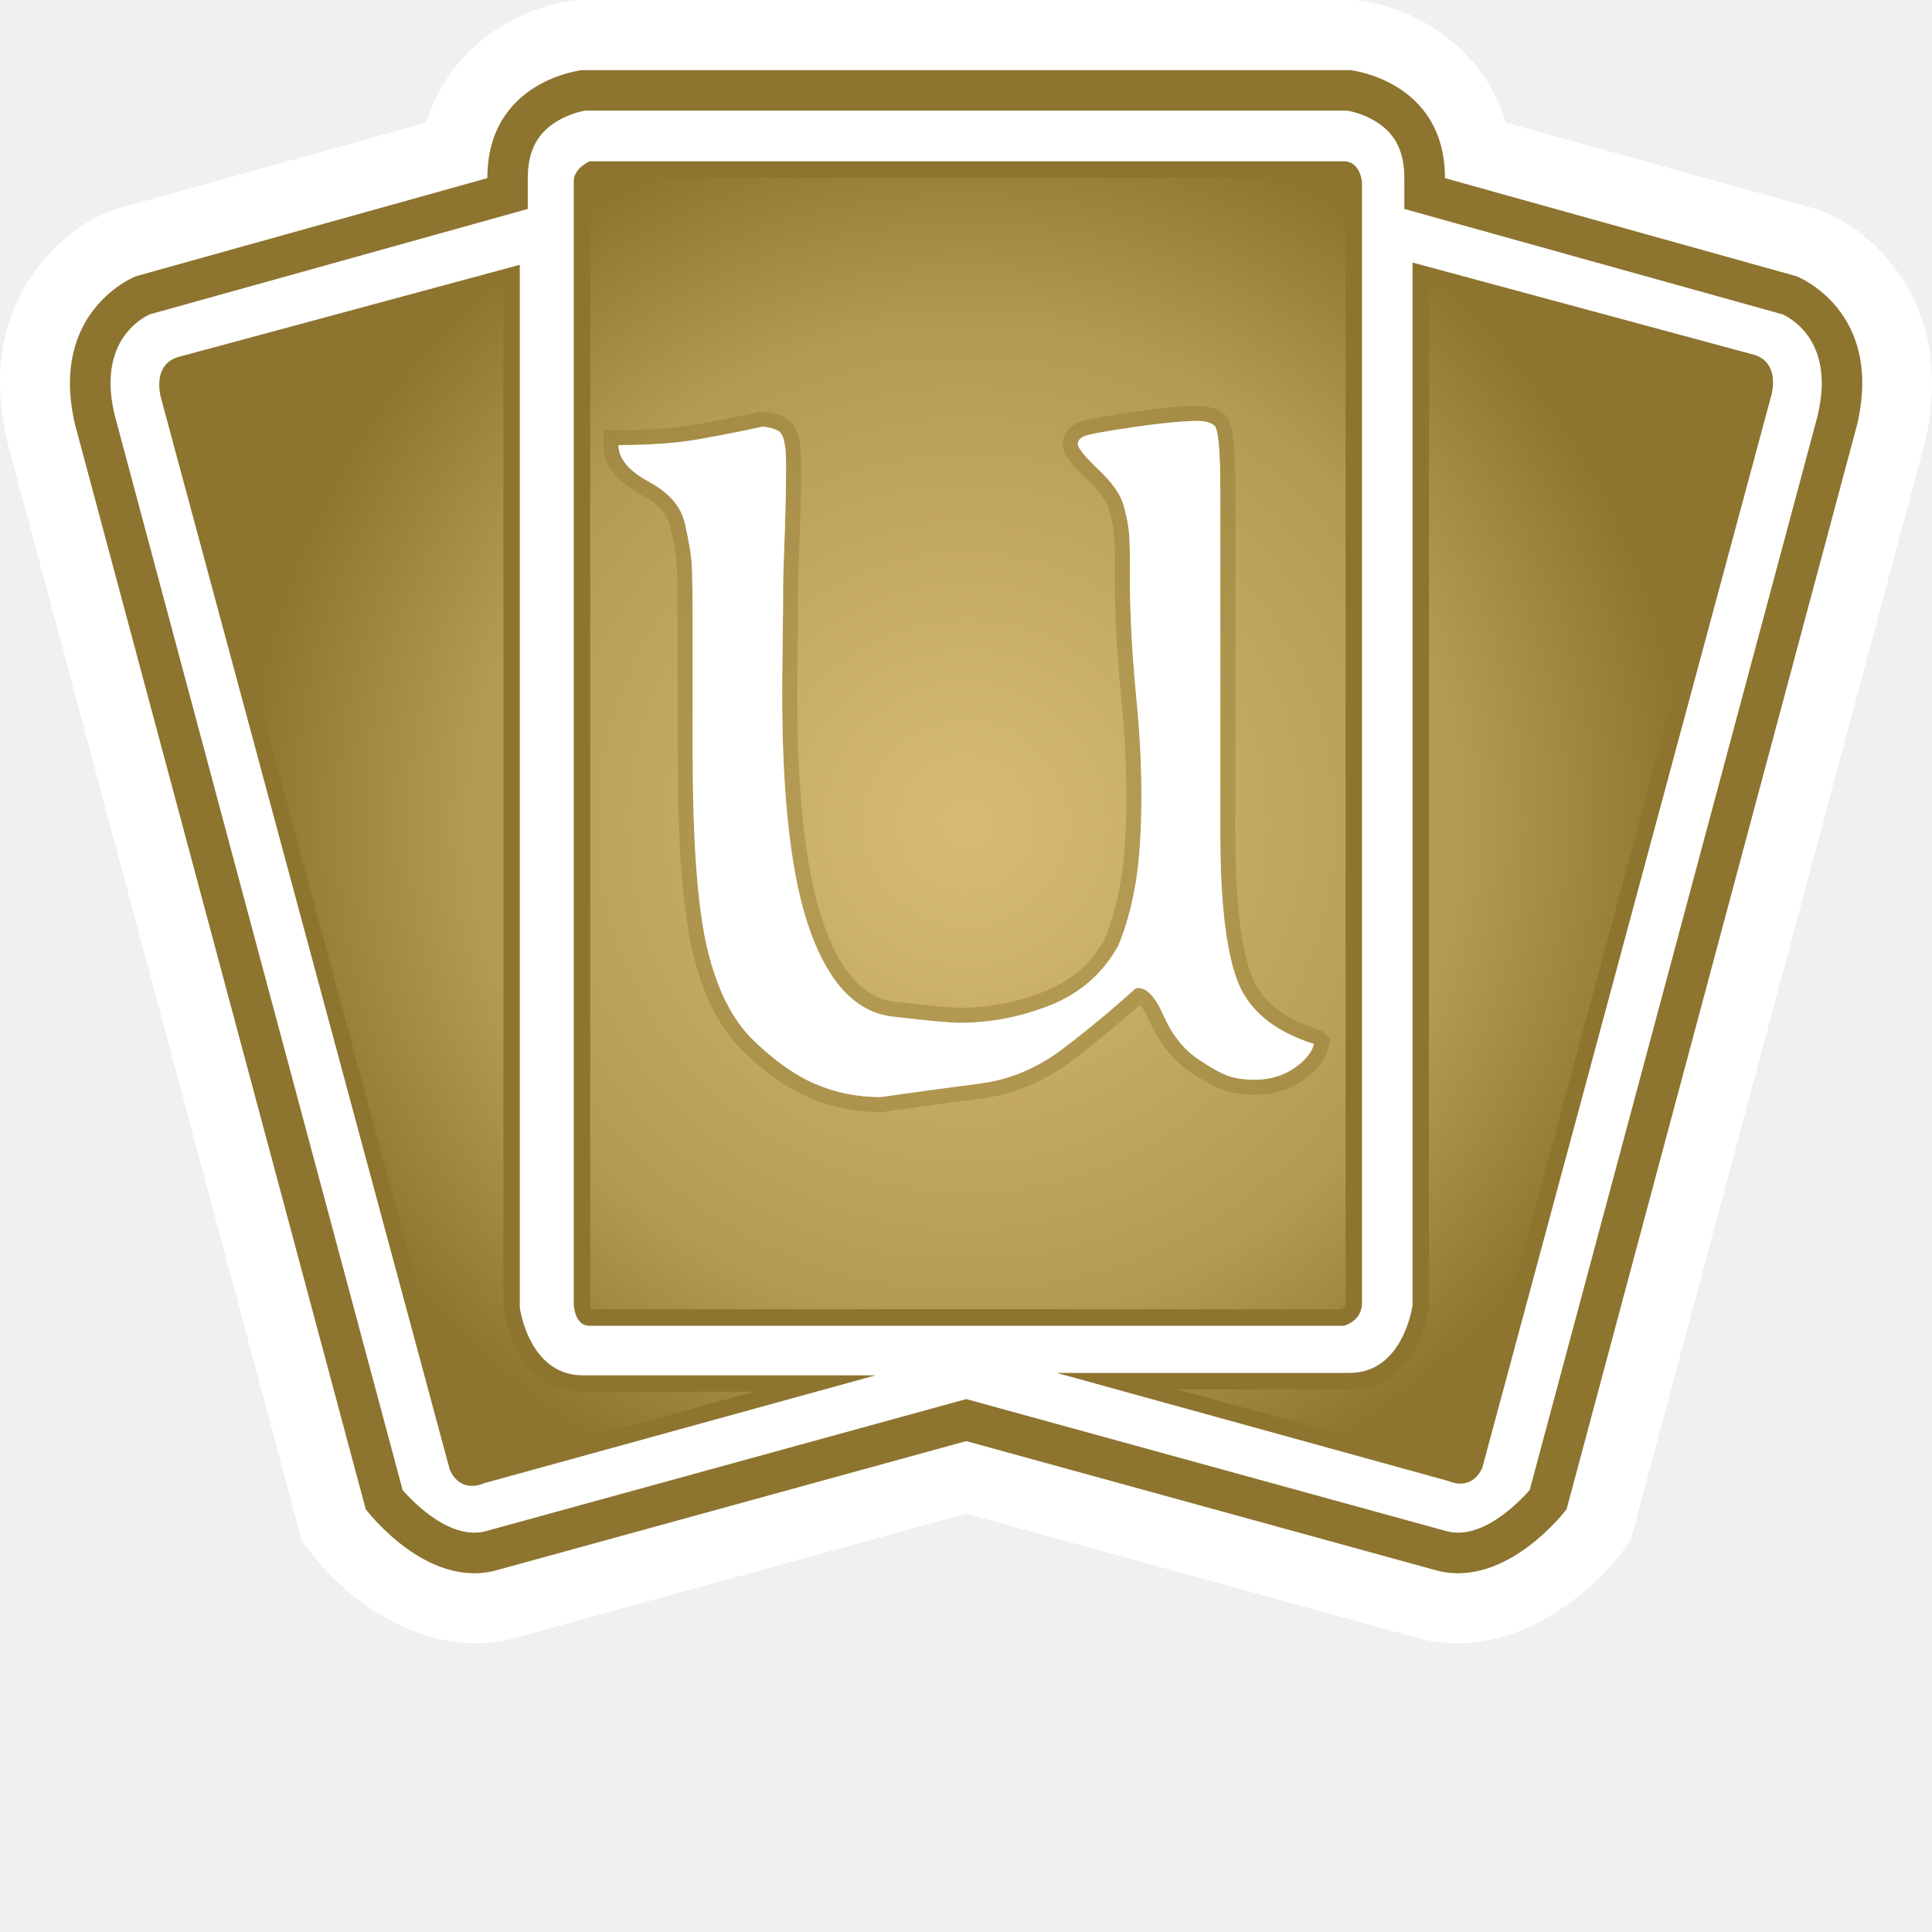
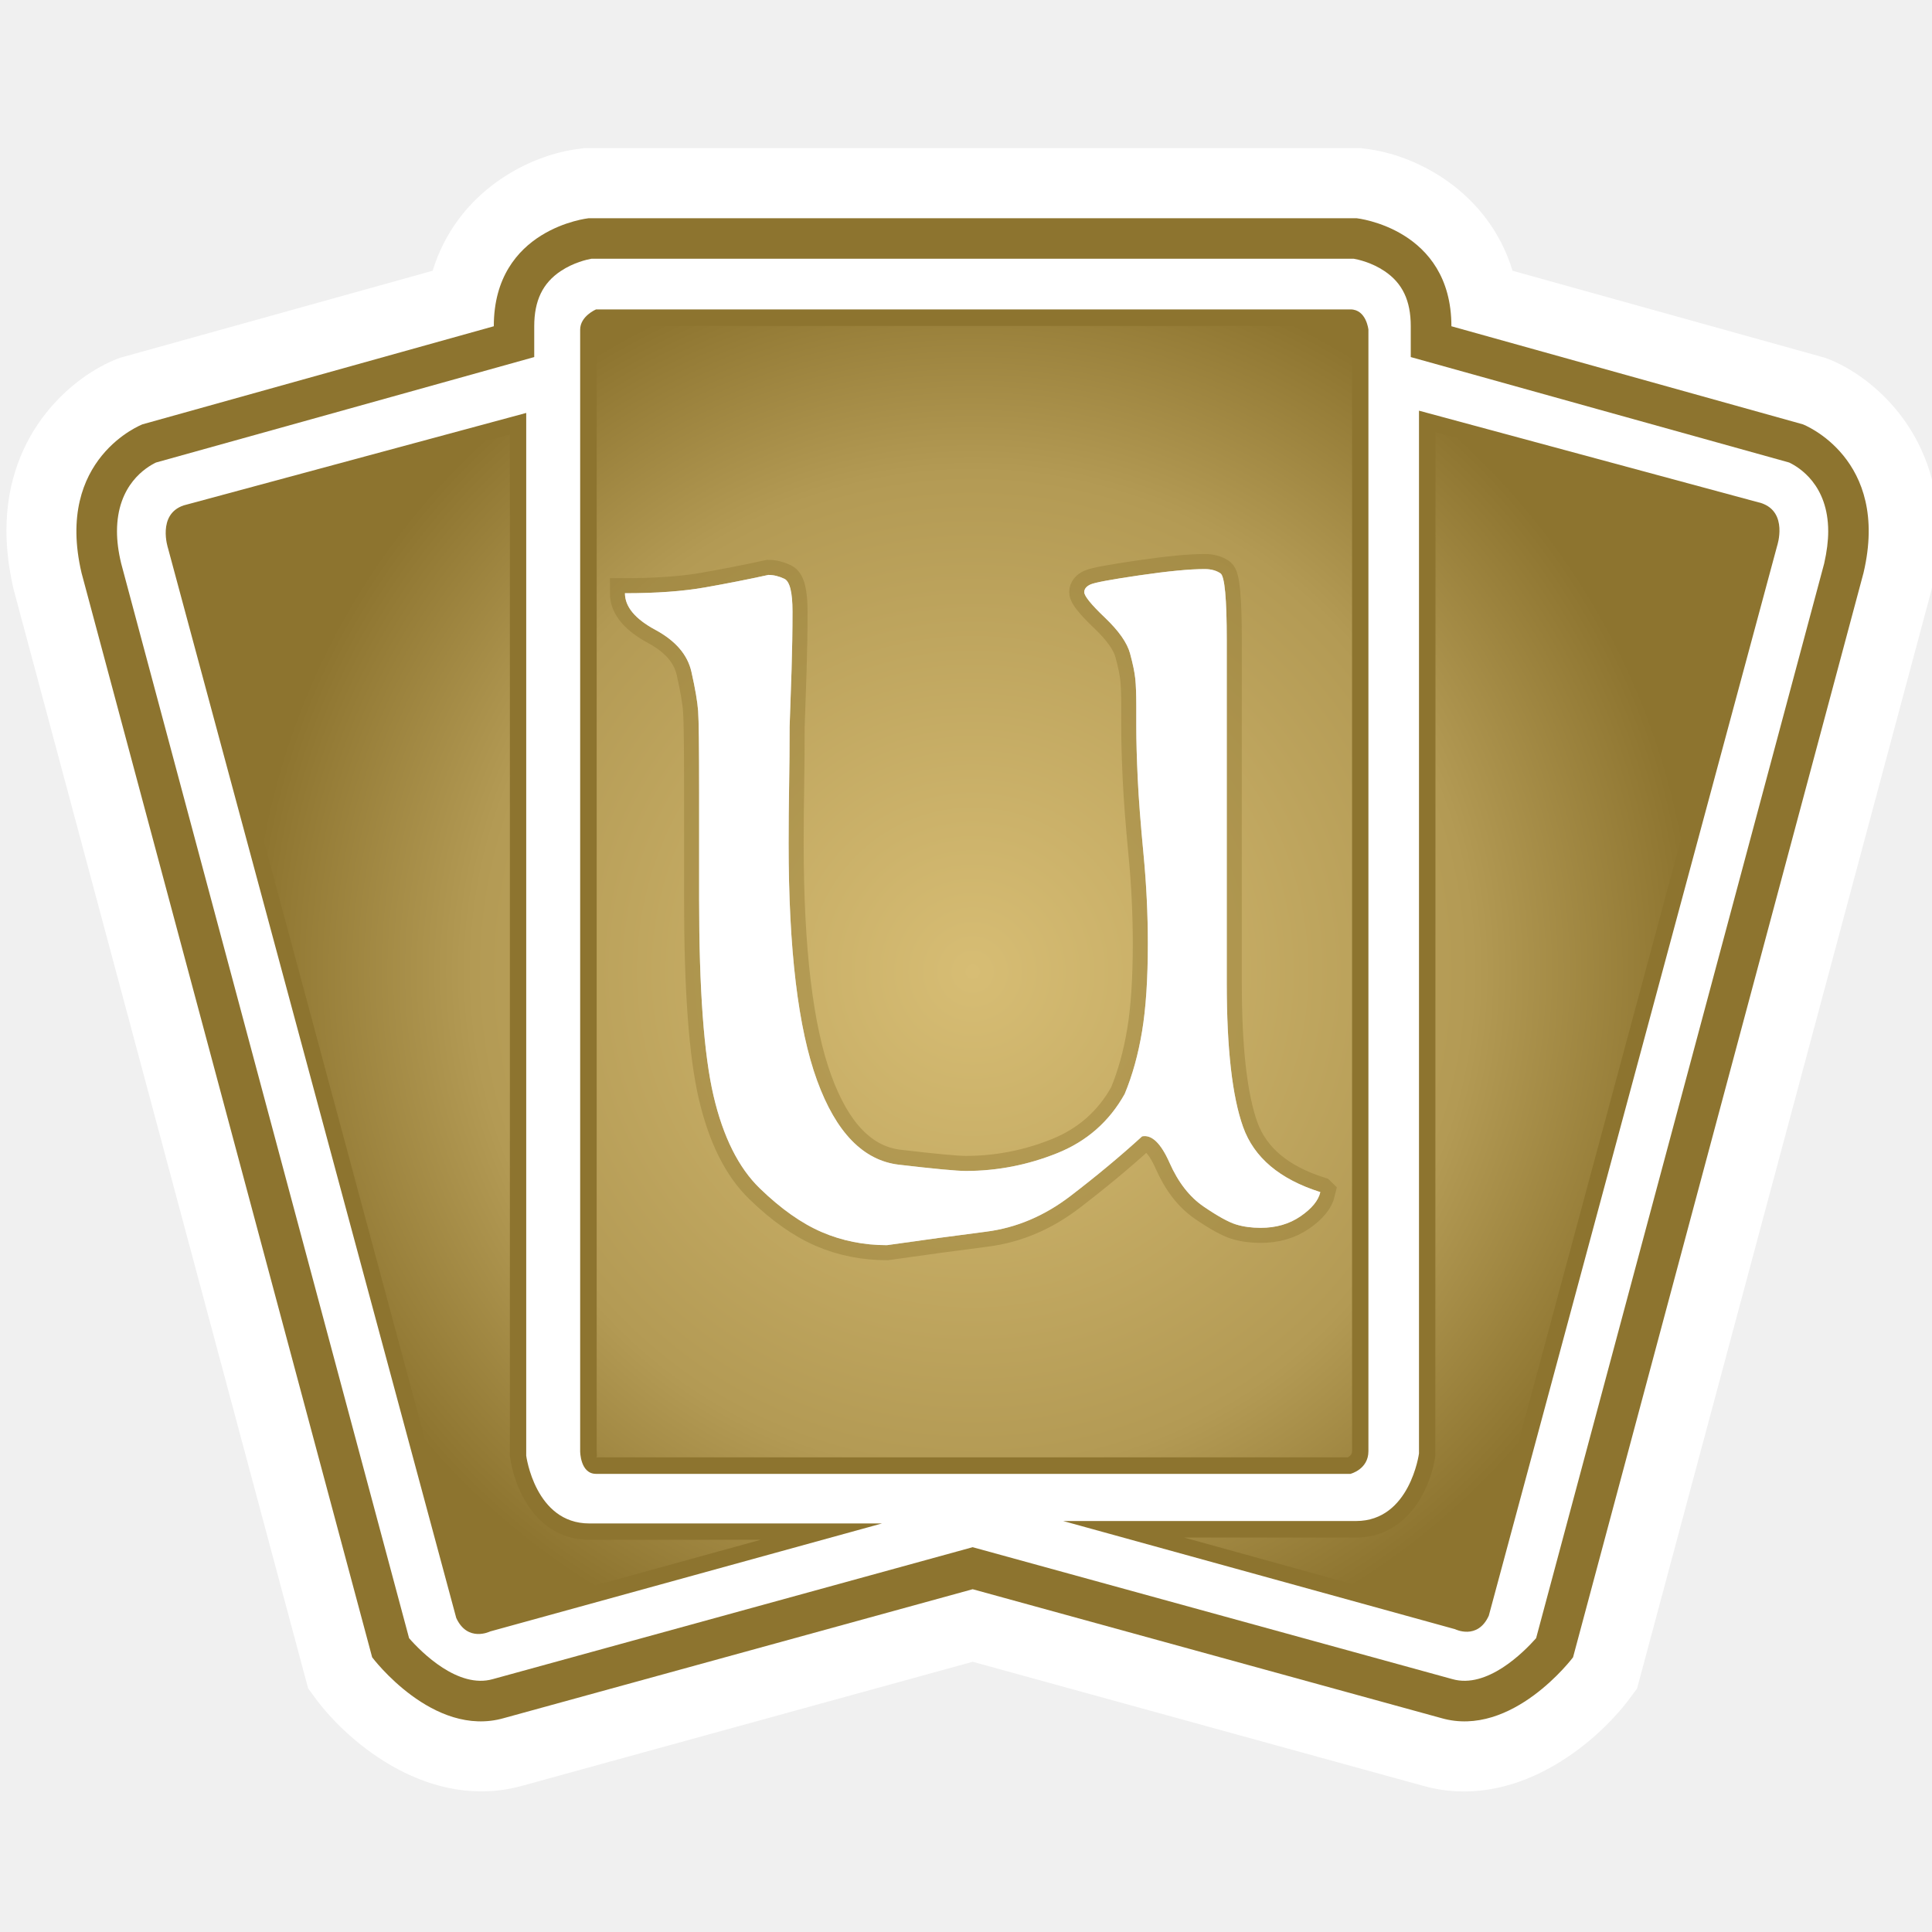
<svg xmlns="http://www.w3.org/2000/svg" xmlns:xlink="http://www.w3.org/1999/xlink" version="1.1" width="600" height="600" id="svg6077">
  <defs id="defs6079">
    <radialGradient cx="0" cy="0" r="1" fx="0" fy="0" id="radialGradient856" gradientUnits="userSpaceOnUse" gradientTransform="matrix(17.57127,0,0,-17.57127,747.3633,483.6758)" spreadMethod="pad">
      <stop id="stop858" style="stop-color:#d7bd74;stop-opacity:1" offset="0" />
      <stop id="stop860" style="stop-color:#b39a54;stop-opacity:1" offset="0.691" />
      <stop id="stop862" style="stop-color:#8d742f;stop-opacity:1" offset="1" />
    </radialGradient>
    <radialGradient cx="0" cy="0" r="1" fx="0" fy="0" id="radialGradient3009" xlink:href="#radialGradient856" gradientUnits="userSpaceOnUse" gradientTransform="matrix(17.57127,0,0,-17.57127,747.3633,483.6758)" spreadMethod="pad" />
  </defs>
-   <path d="m 419.389,0 -239.824,0 -1.148,0.153 c -16.152,1.748 -38.569,13.409 -46.046,37.931 L 35.38,65.095 34.436,65.439 C 21.23,70.529 0,87.575 0,118.77 c 0,5.576 0.689,11.61 2.194,18.143 l 91.505,341.446 2.488,3.381 c 10.309,13.805 35.533,34.933 64.291,26.768 0,0 128.926,-35.482 139.592,-38.429 10.615,2.947 139.745,38.48 139.745,38.48 28.567,8.114 53.727,-13.014 64.099,-26.819 l 2.488,-3.343 91.352,-340.834 C 599.298,130.877 600,124.651 600,118.974 600,87.524 578.821,70.529 565.667,65.439 l -0.956,-0.344 c 0,0 -76.59,-21.332 -96.978,-27.01 C 460.255,13.562 437.826,1.901 421.686,0.153 L 420.538,0 419.389,0 z" id="path846" style="fill:#ffffff;fill-opacity:1;fill-rule:nonzero;stroke:none" />
-   <path d="m 180.764,21.779 c 0,0 -29.409,3.139 -29.409,33.542 L 42.257,85.776 c 0,0 -27.303,10.462 -18.934,46.148 L 113.577,468.688 c 0,0 18.896,25.211 40.917,18.883 l 145.576,-40.024 145.538,40.024 c 22.021,6.328 40.917,-18.883 40.917,-18.883 l 90.204,-336.764 c 8.421,-35.686 -18.845,-46.148 -18.845,-46.148 L 448.746,55.321 c 0,-30.404 -29.409,-33.542 -29.409,-33.542 l -238.574,0 z" id="path848" style="fill:#8d742f;fill-opacity:1;fill-rule:nonzero;stroke:none" />
-   <path d="m 181.708,34.346 c -1.391,0.243 -5.588,1.187 -9.569,3.84 -5.588,3.726 -8.229,9.161 -8.229,17.135 l 0,9.569 c 0,0 -115.772,32.305 -117.469,32.751 -2.986,1.442 -12.108,6.877 -12.108,21.371 0,2.947 0.395,6.239 1.301,9.977 0.141,0.6 87.958,328.484 89.412,333.766 3.828,4.389 15.247,15.795 26.015,12.708 l 149.008,-40.968 148.97,40.968 c 10.768,3.088 22.123,-8.319 26.015,-12.708 1.442,-5.282 89.31,-333.166 89.463,-333.766 0.842,-3.738 1.25,-7.03 1.25,-9.977 0,-14.494 -9.122,-19.929 -12.121,-21.371 C 551.951,97.196 436.128,64.89 436.128,64.89 l 0,-9.569 c 0,-7.974 -2.59,-13.409 -8.166,-17.135 -3.942,-2.654 -8.178,-3.598 -9.569,-3.84 l -236.685,0 z" id="path850" style="fill:#ffffff;fill-opacity:1;fill-rule:nonzero;stroke:none" />
-   <path d="m 438.68,81.54 0,323.852 c 0,0 -2.794,20.975 -19.546,20.975 l -90.956,0 121.705,33.593 c 0,0 6.979,3.496 10.475,-4.185 l 89.553,-332.273 c 0,0 3.496,-10.462 -4.925,-13.256 L 438.68,81.54 z M 55.066,110.949 c -8.37,2.781 -4.887,13.307 -4.887,13.307 l 89.515,332.222 c 3.534,7.668 10.513,4.185 10.513,4.185 l 121.705,-33.542 -90.905,0 c -16.841,0 -19.584,-21.039 -19.584,-21.039 l 0,-323.839 -106.356,28.707 z m 128.033,-60.859 234.299,0 c 4.925,0 5.576,6.277 5.576,6.277 l 0,348.323 c 0,5.639 -5.576,7.03 -5.576,7.03 l -234.299,0 c -4.925,0 -4.925,-7.03 -4.925,-7.03 l 0,-348.323 c 0,-4.185 4.925,-6.277 4.925,-6.277" id="path852" style="fill:#8d742f;fill-opacity:1;fill-rule:nonzero;stroke:none" />
-   <g transform="matrix(12.75863,0,0,-12.75863,-9235.256,6426.814)" id="g854">
-     <path d="m 738.297,499.395 c -0.051,-0.032 -0.086,-0.071 -0.086,-0.09 l 0,0 0,-27.297 c 0,-0.063 0.019,-0.153 -0.016,-0.153 l 0,0 18.297,0 c 0.047,0.024 0.106,0.067 0.106,0.149 l 0,0 0,27.254 c -0.008,0.054 -0.036,0.129 -0.039,0.137 l 0,0 -18.262,0 z m 20.328,-27.5 c -0.09,-0.688 -0.613,-1.993 -1.934,-1.993 l 0,0 -4.179,0 6.761,-1.871 c 0.016,-0.004 0.067,-0.023 0.114,-0.023 l 0,0 c 0.039,0 0.105,0 0.152,0.097 l 0,0 7.023,26.063 c 0.028,0.074 0.129,0.449 -0.105,0.527 l 0,0 -7.828,2.114 -0.004,-24.914 z m -30.34,22.753 c -0.262,-0.089 -0.144,-0.492 -0.121,-0.558 l 0,0 6.992,-25.981 c 0.074,-0.152 0.141,-0.152 0.176,-0.152 l 0,0 c 0.051,0 0.098,0.016 0.18,0.047 l 0,0 6.691,1.844 -4.172,0 c -1.32,0 -1.84,1.3 -1.933,2.043 l 0,0 0,24.863 -7.813,-2.106 z" id="path864" style="fill:url(#radialGradient3009);fill-opacity:1;fill-rule:nonzero;stroke:none" />
+   <path d="M 421.389,46 H 181.565 l -1.148,0.153 c -16.152,1.748 -38.569,13.409 -46.046,37.931 l -96.991,27.01 -0.944,0.344 C 23.23,116.529 2,133.575 2,164.77 c 0,5.576 0.689,11.61 2.194,18.143 l 91.505,341.446 2.488,3.381 c 10.309,13.805 35.533,34.933 64.291,26.768 0,0 128.926,-35.482 139.592,-38.429 10.615,2.947 139.745,38.48 139.745,38.48 28.567,8.114 53.727,-13.014 64.099,-26.819 l 2.488,-3.343 91.352,-340.834 C 601.298,176.877 602,170.651 602,164.974 c 0,-31.45 -21.179,-48.445 -34.333,-53.535 l -0.956,-0.344 c 0,0 -76.59,-21.332 -96.978,-27.01 -7.477,-24.522 -29.906,-36.183 -46.046,-37.931 L 422.538,46 h -1.148 z" id="path846" style="fill:#ffffff;fill-opacity:1;fill-rule:nonzero;stroke:none" />
+   <path d="m 182.764,67.779 c 0,0 -29.409,3.139 -29.409,33.542 L 44.257,131.776 c 0,0 -27.303,10.462 -18.934,46.148 L 115.577,514.688 c 0,0 18.896,25.211 40.917,18.883 l 145.576,-40.024 145.538,40.024 c 22.021,6.328 40.917,-18.883 40.917,-18.883 l 90.204,-336.764 c 8.421,-35.686 -18.845,-46.148 -18.845,-46.148 l -109.137,-30.455 c 0,-30.404 -29.409,-33.542 -29.409,-33.542 z" id="path848" style="fill:#8d742f;fill-opacity:1;fill-rule:nonzero;stroke:none" />
+   <path d="m 183.708,80.346 c -1.391,0.243 -5.588,1.187 -9.569,3.84 -5.588,3.726 -8.229,9.161 -8.229,17.135 v 9.569 c 0,0 -115.772,32.305 -117.469,32.751 -2.986,1.442 -12.108,6.877 -12.108,21.371 0,2.947 0.395,6.239 1.301,9.977 0.141,0.6 87.958,328.484 89.412,333.766 3.828,4.389 15.247,15.795 26.015,12.708 l 149.008,-40.968 148.97,40.968 c 10.768,3.088 22.123,-8.319 26.015,-12.708 1.442,-5.282 89.31,-333.166 89.463,-333.766 0.842,-3.738 1.25,-7.03 1.25,-9.977 0,-14.494 -9.122,-19.929 -12.121,-21.371 -1.697,-0.446 -117.52,-32.751 -117.52,-32.751 v -9.569 c 0,-7.974 -2.59,-13.409 -8.166,-17.135 -3.942,-2.654 -8.178,-3.598 -9.569,-3.84 z" id="path850" style="fill:#ffffff;fill-opacity:1;fill-rule:nonzero;stroke:none" />
+   <path d="m 440.68,127.54 v 323.852 c 0,0 -2.794,20.975 -19.546,20.975 h -90.956 l 121.705,33.593 c 0,0 6.979,3.496 10.475,-4.185 l 89.553,-332.273 c 0,0 3.496,-10.462 -4.925,-13.256 z M 57.066,156.949 c -8.37,2.781 -4.887,13.307 -4.887,13.307 l 89.515,332.222 c 3.534,7.668 10.513,4.185 10.513,4.185 l 121.705,-33.542 h -90.905 c -16.841,0 -19.584,-21.039 -19.584,-21.039 V 128.242 Z M 185.099,96.09 h 234.299 c 4.925,0 5.576,6.277 5.576,6.277 v 348.323 c 0,5.639 -5.576,7.03 -5.576,7.03 H 185.099 c -4.925,0 -4.925,-7.03 -4.925,-7.03 V 102.368 c 0,-4.185 4.925,-6.277 4.925,-6.277" id="path852" style="fill:#8d742f;fill-opacity:1;fill-rule:nonzero;stroke:none" />
+   <g transform="matrix(12.75863,0,0,-12.75863,-9233.256,6472.814)" id="g854">
+     <path d="m 738.297,499.395 c -0.051,-0.032 -0.086,-0.071 -0.086,-0.09 v 0 -27.297 c 0,-0.063 0.019,-0.153 -0.016,-0.153 v 0 h 18.297 c 0.047,0.024 0.106,0.067 0.106,0.149 v 0 27.254 c -0.008,0.054 -0.036,0.129 -0.039,0.137 v 0 z m 20.328,-27.5 c -0.09,-0.688 -0.613,-1.993 -1.934,-1.993 v 0 h -4.179 l 6.761,-1.871 c 0.016,-0.004 0.067,-0.023 0.114,-0.023 v 0 c 0.039,0 0.105,0 0.152,0.097 v 0 l 7.023,26.063 c 0.028,0.074 0.129,0.449 -0.105,0.527 v 0 l -7.828,2.114 z m -30.34,22.753 c -0.262,-0.089 -0.144,-0.492 -0.121,-0.558 v 0 l 6.992,-25.981 c 0.074,-0.152 0.141,-0.152 0.176,-0.152 v 0 c 0.051,0 0.098,0.016 0.18,0.047 v 0 l 6.691,1.844 h -4.172 c -1.32,0 -1.84,1.3 -1.933,2.043 v 0 24.863 z" id="path864" style="fill:url(#radialGradient3009);fill-opacity:1;fill-rule:nonzero;stroke:none" />
  </g>
-   <g transform="matrix(10.2069,0,0,10.2069,0.6731658,0)" id="text5897" style="font-size:29.301px;font-style:normal;font-variant:normal;font-weight:100;font-stretch:normal;text-align:start;line-height:125%;letter-spacing:0px;word-spacing:0px;writing-mode:lr-tb;text-anchor:start;fill:#ffffff;fill-opacity:1;stroke:#8d742f;stroke-width:0.916;stroke-opacity:0.374;font-family:GoudyMedieval;-inkscape-font-specification:GoudyMedieval Thin">
-     <path d="m 39.91,31.767 c -0.058,0.254 -0.259,0.498 -0.6,0.733 -0.342,0.235 -0.747,0.352 -1.216,0.352 -0.274,0 -0.523,-0.034 -0.748,-0.103 -0.225,-0.069 -0.552,-0.249 -0.982,-0.542 -0.43,-0.293 -0.776,-0.737 -1.04,-1.333 -0.264,-0.596 -0.542,-0.864 -0.835,-0.806 -0.664,0.606 -1.392,1.211 -2.183,1.817 -0.791,0.605 -1.646,0.967 -2.564,1.084 -0.918,0.117 -1.924,0.254 -3.018,0.41 -0.703,0 -1.363,-0.132 -1.978,-0.396 -0.615,-0.264 -1.245,-0.708 -1.89,-1.333 -0.645,-0.625 -1.114,-1.563 -1.407,-2.813 -0.293,-1.25 -0.439,-3.243 -0.439,-5.977 l 0,-1.934 0,-1.318 c 0,-1.367 -0.01,-2.193 -0.03,-2.476 -0.02,-0.283 -0.088,-0.684 -0.205,-1.201 -0.117,-0.518 -0.483,-0.943 -1.099,-1.275 -0.615,-0.332 -0.923,-0.703 -0.923,-1.113 0.957,1.9e-5 1.767,-0.059 2.432,-0.176 0.664,-0.117 1.309,-0.244 1.934,-0.381 0.156,2e-5 0.317,0.039 0.483,0.117 0.166,0.078 0.249,0.41 0.249,0.996 -3e-6,0.586 -0.01,1.182 -0.029,1.787 -0.019,0.606 -0.039,1.182 -0.059,1.728 -3e-6,0.606 -0.005,1.201 -0.015,1.787 -0.01,0.586 -0.015,1.172 -0.015,1.758 -3e-6,3.223 0.288,5.626 0.865,7.208 0.576,1.582 1.407,2.437 2.491,2.564 1.084,0.127 1.763,0.19 2.036,0.19 0.957,2e-6 1.884,-0.181 2.783,-0.542 0.899,-0.362 1.582,-0.962 2.051,-1.802 0.235,-0.566 0.411,-1.201 0.528,-1.904 0.117,-0.703 0.176,-1.592 0.176,-2.667 -1.4e-5,-0.898 -0.044,-1.807 -0.132,-2.725 -0.088,-0.918 -0.147,-1.685 -0.176,-2.3 -0.029,-0.615 -0.044,-1.148 -0.044,-1.597 l 0,-0.615 c -1.4e-5,-0.352 -0.01,-0.625 -0.03,-0.821 -0.02,-0.196 -0.073,-0.454 -0.161,-0.777 -0.088,-0.322 -0.342,-0.683 -0.762,-1.084 -0.42,-0.4 -0.63,-0.659 -0.63,-0.777 -1.1e-5,-0.098 0.063,-0.176 0.19,-0.234 0.127,-0.058 0.625,-0.151 1.494,-0.278 0.869,-0.127 1.528,-0.19 1.978,-0.19 0.196,2.1e-5 0.357,0.044 0.484,0.131 0.127,0.088 0.19,0.766 0.19,2.036 l 0,1.553 0,8.878 c -1.7e-5,1.992 0.166,3.452 0.498,4.38 0.332,0.928 1.113,1.587 2.344,1.977 z" id="path2998" style="stroke:#8d742f" />
+   <g transform="matrix(10.2069,0,0,10.2069,2.673166,46)" id="text5897" style="font-style:normal;font-variant:normal;font-weight:100;font-stretch:normal;font-size:29.301px;line-height:125%;font-family:GoudyMedieval;-inkscape-font-specification:'GoudyMedieval Thin';text-align:start;letter-spacing:0px;word-spacing:0px;writing-mode:lr-tb;text-anchor:start;fill:#ffffff;fill-opacity:1;stroke:#8d742f;stroke-width:0.916;stroke-opacity:0.374">
+     <path d="m 39.91,31.767 c -0.058,0.254 -0.259,0.498 -0.6,0.733 -0.342,0.235 -0.747,0.352 -1.216,0.352 -0.274,0 -0.523,-0.034 -0.748,-0.103 -0.225,-0.069 -0.552,-0.249 -0.982,-0.542 -0.43,-0.293 -0.776,-0.737 -1.04,-1.333 -0.264,-0.596 -0.542,-0.864 -0.835,-0.806 -0.664,0.606 -1.392,1.211 -2.183,1.817 -0.791,0.605 -1.646,0.967 -2.564,1.084 -0.918,0.117 -1.924,0.254 -3.018,0.41 -0.703,0 -1.363,-0.132 -1.978,-0.396 -0.615,-0.264 -1.245,-0.708 -1.89,-1.333 -0.645,-0.625 -1.114,-1.563 -1.407,-2.813 -0.293,-1.25 -0.439,-3.243 -0.439,-5.977 v -1.934 -1.318 c 0,-1.367 -0.01,-2.193 -0.03,-2.476 -0.02,-0.283 -0.088,-0.684 -0.205,-1.201 -0.117,-0.518 -0.483,-0.943 -1.099,-1.275 -0.615,-0.332 -0.923,-0.703 -0.923,-1.113 0.957,1.9e-5 1.767,-0.059 2.432,-0.176 0.664,-0.117 1.309,-0.244 1.934,-0.381 0.156,2e-5 0.317,0.039 0.483,0.117 0.166,0.078 0.249,0.41 0.249,0.996 -3e-6,0.586 -0.01,1.182 -0.029,1.787 -0.019,0.606 -0.039,1.182 -0.059,1.728 -3e-6,0.606 -0.005,1.201 -0.015,1.787 -0.01,0.586 -0.015,1.172 -0.015,1.758 -3e-6,3.223 0.288,5.626 0.865,7.208 0.576,1.582 1.407,2.437 2.491,2.564 1.084,0.127 1.763,0.19 2.036,0.19 0.957,2e-6 1.884,-0.181 2.783,-0.542 0.899,-0.362 1.582,-0.962 2.051,-1.802 0.235,-0.566 0.411,-1.201 0.528,-1.904 0.117,-0.703 0.176,-1.592 0.176,-2.667 -1.4e-5,-0.898 -0.044,-1.807 -0.132,-2.725 -0.088,-0.918 -0.147,-1.685 -0.176,-2.3 -0.029,-0.615 -0.044,-1.148 -0.044,-1.597 v -0.615 c -1.4e-5,-0.352 -0.01,-0.625 -0.03,-0.821 -0.02,-0.196 -0.073,-0.454 -0.161,-0.777 -0.088,-0.322 -0.342,-0.683 -0.762,-1.084 -0.42,-0.4 -0.63,-0.659 -0.63,-0.777 -1.1e-5,-0.098 0.063,-0.176 0.19,-0.234 0.127,-0.058 0.625,-0.151 1.494,-0.278 0.869,-0.127 1.528,-0.19 1.978,-0.19 0.196,2.1e-5 0.357,0.044 0.484,0.131 0.127,0.088 0.19,0.766 0.19,2.036 v 1.553 8.878 c -1.7e-5,1.992 0.166,3.452 0.498,4.38 0.332,0.928 1.113,1.587 2.344,1.977 z" id="path2998" style="stroke:#8d742f" />
  </g>
-   <g transform="matrix(10.2069,0,0,10.2069,0.6731658,0)" id="text5905" style="font-size:29.301px;font-style:normal;font-variant:normal;font-weight:100;font-stretch:normal;text-align:start;line-height:125%;letter-spacing:0px;word-spacing:0px;writing-mode:lr-tb;text-anchor:start;fill:#ffffff;fill-opacity:1;stroke:#8d742f;stroke-width:0.916;stroke-opacity:0;font-family:GoudyMedieval;-inkscape-font-specification:GoudyMedieval Thin">
-     <path d="m 39.91,31.767 c -0.058,0.254 -0.259,0.498 -0.6,0.733 -0.342,0.235 -0.747,0.352 -1.216,0.352 -0.274,0 -0.523,-0.034 -0.748,-0.103 -0.225,-0.069 -0.552,-0.249 -0.982,-0.542 -0.43,-0.293 -0.776,-0.737 -1.04,-1.333 -0.264,-0.596 -0.542,-0.864 -0.835,-0.806 -0.664,0.606 -1.392,1.211 -2.183,1.817 -0.791,0.605 -1.646,0.967 -2.564,1.084 -0.918,0.117 -1.924,0.254 -3.018,0.41 -0.703,0 -1.363,-0.132 -1.978,-0.396 -0.615,-0.264 -1.245,-0.708 -1.89,-1.333 -0.645,-0.625 -1.114,-1.563 -1.407,-2.813 -0.293,-1.25 -0.439,-3.243 -0.439,-5.977 l 0,-1.934 0,-1.318 c 0,-1.367 -0.01,-2.193 -0.03,-2.476 -0.02,-0.283 -0.088,-0.684 -0.205,-1.201 -0.117,-0.518 -0.483,-0.943 -1.099,-1.275 -0.615,-0.332 -0.923,-0.703 -0.923,-1.113 0.957,1.9e-5 1.767,-0.059 2.432,-0.176 0.664,-0.117 1.309,-0.244 1.934,-0.381 0.156,2e-5 0.317,0.039 0.483,0.117 0.166,0.078 0.249,0.41 0.249,0.996 -3e-6,0.586 -0.01,1.182 -0.029,1.787 -0.019,0.606 -0.039,1.182 -0.059,1.728 -3e-6,0.606 -0.005,1.201 -0.015,1.787 -0.01,0.586 -0.015,1.172 -0.015,1.758 -3e-6,3.223 0.288,5.626 0.865,7.208 0.576,1.582 1.407,2.437 2.491,2.564 1.084,0.127 1.763,0.19 2.036,0.19 0.957,2e-6 1.884,-0.181 2.783,-0.542 0.899,-0.362 1.582,-0.962 2.051,-1.802 0.235,-0.566 0.411,-1.201 0.528,-1.904 0.117,-0.703 0.176,-1.592 0.176,-2.667 -1.4e-5,-0.898 -0.044,-1.807 -0.132,-2.725 -0.088,-0.918 -0.147,-1.685 -0.176,-2.3 -0.029,-0.615 -0.044,-1.148 -0.044,-1.597 l 0,-0.615 c -1.4e-5,-0.352 -0.01,-0.625 -0.03,-0.821 -0.02,-0.196 -0.073,-0.454 -0.161,-0.777 -0.088,-0.322 -0.342,-0.683 -0.762,-1.084 -0.42,-0.4 -0.63,-0.659 -0.63,-0.777 -1.1e-5,-0.098 0.063,-0.176 0.19,-0.234 0.127,-0.058 0.625,-0.151 1.494,-0.278 0.869,-0.127 1.528,-0.19 1.978,-0.19 0.196,2.1e-5 0.357,0.044 0.484,0.131 0.127,0.088 0.19,0.766 0.19,2.036 l 0,1.553 0,8.878 c -1.7e-5,1.992 0.166,3.452 0.498,4.38 0.332,0.928 1.113,1.587 2.344,1.977 z" id="path3001" style="stroke:#8d742f" />
+   <g transform="matrix(10.2069,0,0,10.2069,2.673166,46)" id="text5905" style="font-style:normal;font-variant:normal;font-weight:100;font-stretch:normal;font-size:29.301px;line-height:125%;font-family:GoudyMedieval;-inkscape-font-specification:'GoudyMedieval Thin';text-align:start;letter-spacing:0px;word-spacing:0px;writing-mode:lr-tb;text-anchor:start;fill:#ffffff;fill-opacity:1;stroke:#8d742f;stroke-width:0.916;stroke-opacity:0">
+     <path d="m 39.91,31.767 c -0.058,0.254 -0.259,0.498 -0.6,0.733 -0.342,0.235 -0.747,0.352 -1.216,0.352 -0.274,0 -0.523,-0.034 -0.748,-0.103 -0.225,-0.069 -0.552,-0.249 -0.982,-0.542 -0.43,-0.293 -0.776,-0.737 -1.04,-1.333 -0.264,-0.596 -0.542,-0.864 -0.835,-0.806 -0.664,0.606 -1.392,1.211 -2.183,1.817 -0.791,0.605 -1.646,0.967 -2.564,1.084 -0.918,0.117 -1.924,0.254 -3.018,0.41 -0.703,0 -1.363,-0.132 -1.978,-0.396 -0.615,-0.264 -1.245,-0.708 -1.89,-1.333 -0.645,-0.625 -1.114,-1.563 -1.407,-2.813 -0.293,-1.25 -0.439,-3.243 -0.439,-5.977 v -1.934 -1.318 c 0,-1.367 -0.01,-2.193 -0.03,-2.476 -0.02,-0.283 -0.088,-0.684 -0.205,-1.201 -0.117,-0.518 -0.483,-0.943 -1.099,-1.275 -0.615,-0.332 -0.923,-0.703 -0.923,-1.113 0.957,1.9e-5 1.767,-0.059 2.432,-0.176 0.664,-0.117 1.309,-0.244 1.934,-0.381 0.156,2e-5 0.317,0.039 0.483,0.117 0.166,0.078 0.249,0.41 0.249,0.996 -3e-6,0.586 -0.01,1.182 -0.029,1.787 -0.019,0.606 -0.039,1.182 -0.059,1.728 -3e-6,0.606 -0.005,1.201 -0.015,1.787 -0.01,0.586 -0.015,1.172 -0.015,1.758 -3e-6,3.223 0.288,5.626 0.865,7.208 0.576,1.582 1.407,2.437 2.491,2.564 1.084,0.127 1.763,0.19 2.036,0.19 0.957,2e-6 1.884,-0.181 2.783,-0.542 0.899,-0.362 1.582,-0.962 2.051,-1.802 0.235,-0.566 0.411,-1.201 0.528,-1.904 0.117,-0.703 0.176,-1.592 0.176,-2.667 -1.4e-5,-0.898 -0.044,-1.807 -0.132,-2.725 -0.088,-0.918 -0.147,-1.685 -0.176,-2.3 -0.029,-0.615 -0.044,-1.148 -0.044,-1.597 v -0.615 c -1.4e-5,-0.352 -0.01,-0.625 -0.03,-0.821 -0.02,-0.196 -0.073,-0.454 -0.161,-0.777 -0.088,-0.322 -0.342,-0.683 -0.762,-1.084 -0.42,-0.4 -0.63,-0.659 -0.63,-0.777 -1.1e-5,-0.098 0.063,-0.176 0.19,-0.234 0.127,-0.058 0.625,-0.151 1.494,-0.278 0.869,-0.127 1.528,-0.19 1.978,-0.19 0.196,2.1e-5 0.357,0.044 0.484,0.131 0.127,0.088 0.19,0.766 0.19,2.036 v 1.553 8.878 c -1.7e-5,1.992 0.166,3.452 0.498,4.38 0.332,0.928 1.113,1.587 2.344,1.977 z" id="path3001" style="stroke:#8d742f" />
  </g>
</svg>
